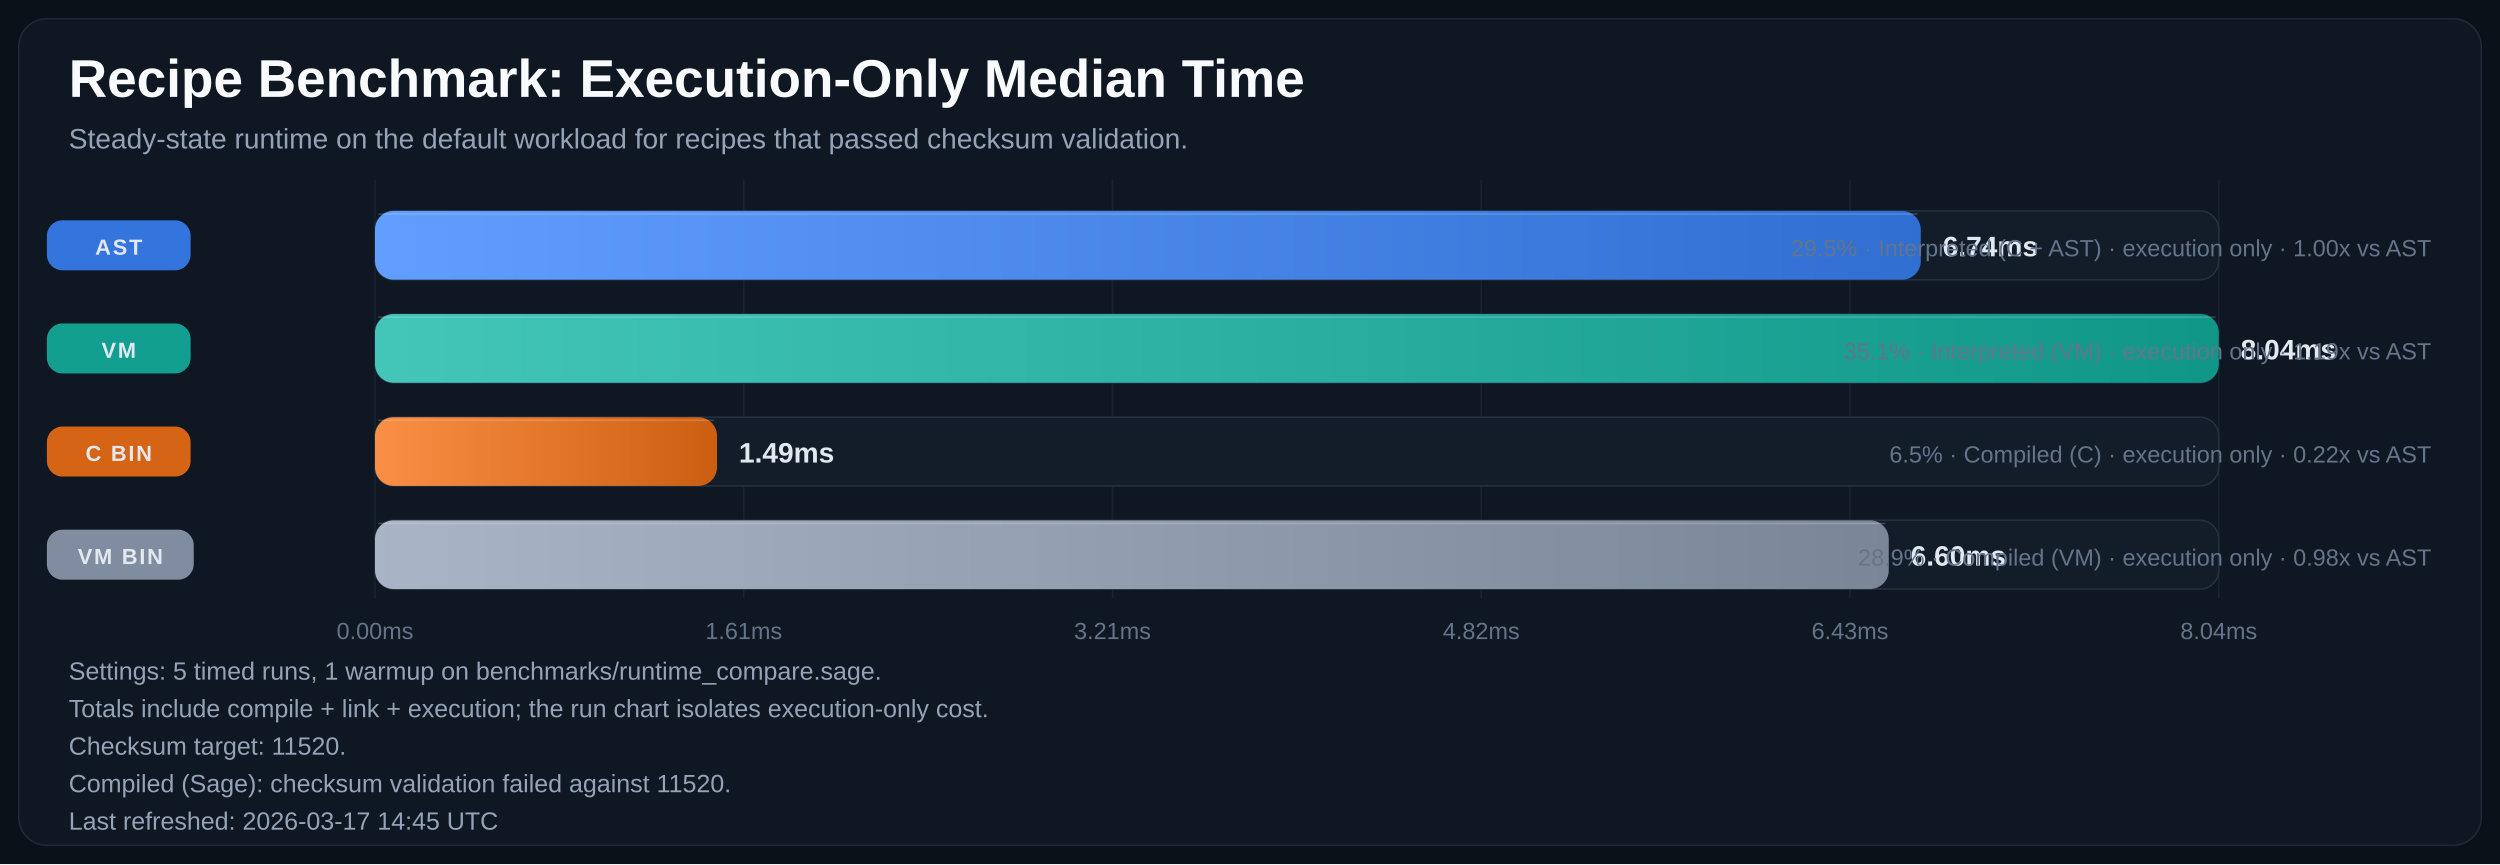
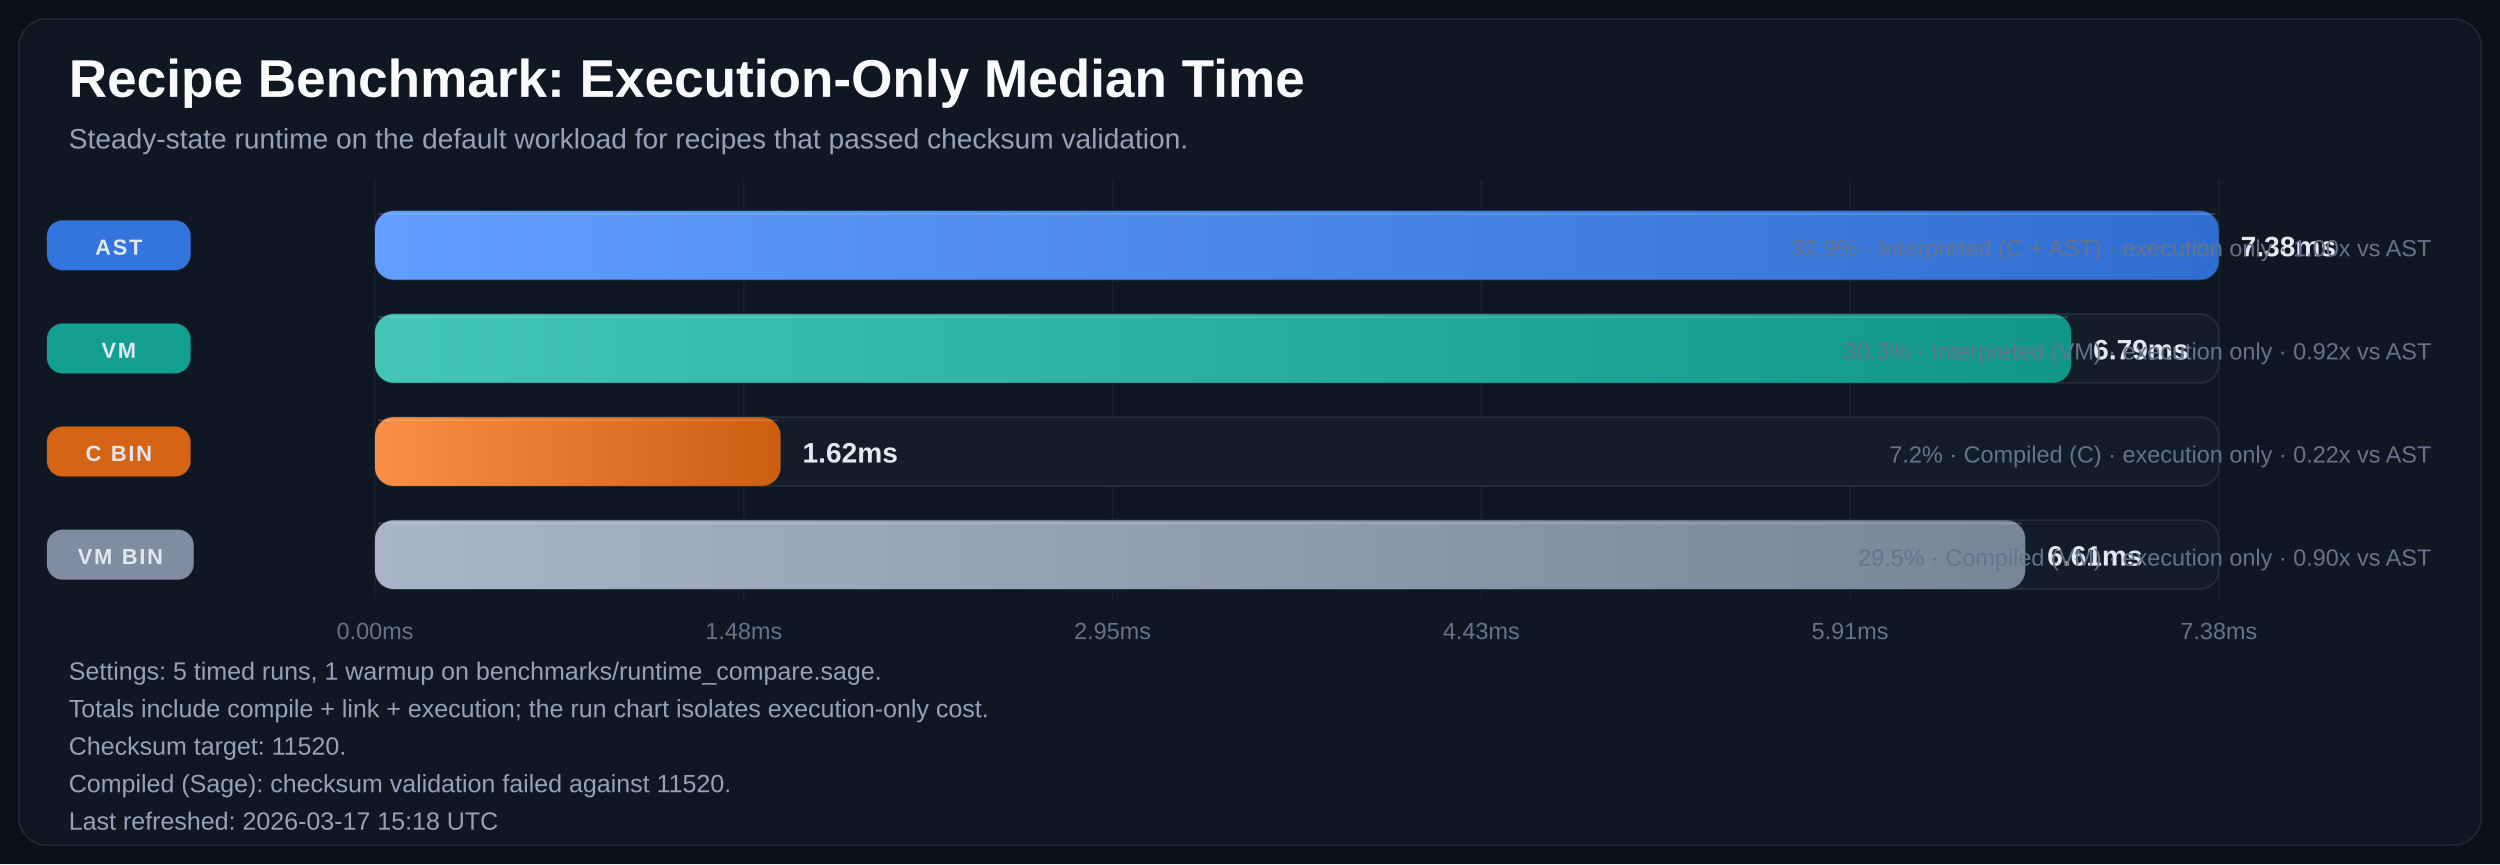
<svg xmlns="http://www.w3.org/2000/svg" width="1600" height="553" viewBox="0 0 1600 553" role="img" aria-labelledby="title desc">
  <defs>
    <linearGradient id="bar-gradient-0" x1="0%" y1="0%" x2="100%" y2="0%">
      <stop offset="0%" stop-color="#619EFF" />
      <stop offset="100%" stop-color="#306ED1" />
    </linearGradient>
    <linearGradient id="bar-gradient-1" x1="0%" y1="0%" x2="100%" y2="0%">
      <stop offset="0%" stop-color="#43C6B8" />
      <stop offset="100%" stop-color="#109788" />
    </linearGradient>
    <linearGradient id="bar-gradient-2" x1="0%" y1="0%" x2="100%" y2="0%">
      <stop offset="0%" stop-color="#FA8F45" />
      <stop offset="100%" stop-color="#CC5E12" />
    </linearGradient>
    <linearGradient id="bar-gradient-3" x1="0%" y1="0%" x2="100%" y2="0%">
      <stop offset="0%" stop-color="#A9B5C6" />
      <stop offset="100%" stop-color="#798697" />
    </linearGradient>
  </defs>
  <rect width="100%" height="100%" fill="#0B1118" />
  <rect x="12" y="12" width="1576" height="529" rx="18" fill="#0F1722" stroke="#1F2937" />
  <text x="44" y="62" fill="#F8FAFC" font-size="34" font-family="Segoe UI, Arial, sans-serif" font-weight="700">Recipe Benchmark: Execution-Only Median Time</text>
  <text x="44" y="95" fill="#94A3B8" font-size="18" font-family="Segoe UI, Arial, sans-serif">Steady-state runtime on the default workload for recipes that passed checksum validation.</text>
  <line x1="240.0" y1="115" x2="240.0" y2="383" stroke="#182231" stroke-width="1" />
  <text x="240.0" y="409" text-anchor="middle" fill="#64748B" font-size="15" font-family="Segoe UI, Arial, sans-serif">0.00ms</text>
  <line x1="476.0" y1="115" x2="476.0" y2="383" stroke="#182231" stroke-width="1" />
-   <text x="476.0" y="409" text-anchor="middle" fill="#64748B" font-size="15" font-family="Segoe UI, Arial, sans-serif">1.61ms</text>
+   <text x="476.0" y="409" text-anchor="middle" fill="#64748B" font-size="15" font-family="Segoe UI, Arial, sans-serif">1.48ms</text>
  <line x1="712.0" y1="115" x2="712.0" y2="383" stroke="#182231" stroke-width="1" />
-   <text x="712.0" y="409" text-anchor="middle" fill="#64748B" font-size="15" font-family="Segoe UI, Arial, sans-serif">3.21ms</text>
+   <text x="712.0" y="409" text-anchor="middle" fill="#64748B" font-size="15" font-family="Segoe UI, Arial, sans-serif">2.95ms</text>
  <line x1="948.0" y1="115" x2="948.0" y2="383" stroke="#182231" stroke-width="1" />
-   <text x="948.0" y="409" text-anchor="middle" fill="#64748B" font-size="15" font-family="Segoe UI, Arial, sans-serif">4.82ms</text>
+   <text x="948.0" y="409" text-anchor="middle" fill="#64748B" font-size="15" font-family="Segoe UI, Arial, sans-serif">4.43ms</text>
  <line x1="1184.0" y1="115" x2="1184.0" y2="383" stroke="#182231" stroke-width="1" />
-   <text x="1184.0" y="409" text-anchor="middle" fill="#64748B" font-size="15" font-family="Segoe UI, Arial, sans-serif">6.43ms</text>
+   <text x="1184.0" y="409" text-anchor="middle" fill="#64748B" font-size="15" font-family="Segoe UI, Arial, sans-serif">5.91ms</text>
  <line x1="1420.0" y1="115" x2="1420.0" y2="383" stroke="#182231" stroke-width="1" />
-   <text x="1420.0" y="409" text-anchor="middle" fill="#64748B" font-size="15" font-family="Segoe UI, Arial, sans-serif">8.04ms</text>
+   <text x="1420.0" y="409" text-anchor="middle" fill="#64748B" font-size="15" font-family="Segoe UI, Arial, sans-serif">7.38ms</text>
  <rect x="30" y="141.0" width="92" height="32" rx="10" fill="#3479E6" opacity="0.95" />
  <text x="76.0" y="163.0" text-anchor="middle" fill="#E2E8F0" font-size="14" font-family="Segoe UI, Arial, sans-serif" font-weight="700" letter-spacing="1.1">AST</text>
  <rect x="240" y="135" width="1180" height="44" rx="12" fill="#131D2A" stroke="#233041" />
-   <rect x="240" y="135" width="989.3" height="44" rx="12" fill="url(#bar-gradient-0)" />
-   <line x1="242.0" y1="137.0" x2="1227.3" y2="137.0" stroke="#F8FAFC" stroke-opacity="0.18" />
-   <text x="1243.3" y="164.0" fill="#E2E8F0" font-size="18" font-family="Segoe UI, Arial, sans-serif" font-weight="700">6.74ms</text>
-   <text x="1556" y="164.0" text-anchor="end" fill="#64748B" font-size="15" font-family="Segoe UI, Arial, sans-serif">29.5% · Interpreted (C + AST) · execution only · 1.00x vs AST</text>
+   <rect x="240" y="135" width="1180.0" height="44" rx="12" fill="url(#bar-gradient-0)" />
+   <line x1="242.0" y1="137.0" x2="1418.0" y2="137.0" stroke="#F8FAFC" stroke-opacity="0.18" />
+   <text x="1434.0" y="164.0" fill="#E2E8F0" font-size="18" font-family="Segoe UI, Arial, sans-serif" font-weight="700">7.38ms</text>
+   <text x="1556" y="164.0" text-anchor="end" fill="#64748B" font-size="15" font-family="Segoe UI, Arial, sans-serif">32.9% · Interpreted (C + AST) · execution only · 1.00x vs AST</text>
  <rect x="30" y="207.0" width="92" height="32" rx="10" fill="#12A695" opacity="0.95" />
  <text x="76.0" y="229.0" text-anchor="middle" fill="#E2E8F0" font-size="14" font-family="Segoe UI, Arial, sans-serif" font-weight="700" letter-spacing="1.1">VM</text>
  <rect x="240" y="201" width="1180" height="44" rx="12" fill="#131D2A" stroke="#233041" />
-   <rect x="240" y="201" width="1180.0" height="44" rx="12" fill="url(#bar-gradient-1)" />
-   <line x1="242.0" y1="203.0" x2="1418.0" y2="203.0" stroke="#F8FAFC" stroke-opacity="0.18" />
-   <text x="1434.0" y="230.0" fill="#E2E8F0" font-size="18" font-family="Segoe UI, Arial, sans-serif" font-weight="700">8.04ms</text>
-   <text x="1556" y="230.0" text-anchor="end" fill="#64748B" font-size="15" font-family="Segoe UI, Arial, sans-serif">35.1% · Interpreted (VM) · execution only · 1.19x vs AST</text>
+   <rect x="240" y="201" width="1085.6" height="44" rx="12" fill="url(#bar-gradient-1)" />
+   <line x1="242.0" y1="203.0" x2="1323.6" y2="203.0" stroke="#F8FAFC" stroke-opacity="0.18" />
+   <text x="1339.6" y="230.0" fill="#E2E8F0" font-size="18" font-family="Segoe UI, Arial, sans-serif" font-weight="700">6.79ms</text>
+   <text x="1556" y="230.0" text-anchor="end" fill="#64748B" font-size="15" font-family="Segoe UI, Arial, sans-serif">30.3% · Interpreted (VM) · execution only · 0.92x vs AST</text>
  <rect x="30" y="273.0" width="92" height="32" rx="10" fill="#E06814" opacity="0.95" />
  <text x="76.0" y="295.0" text-anchor="middle" fill="#E2E8F0" font-size="14" font-family="Segoe UI, Arial, sans-serif" font-weight="700" letter-spacing="1.1">C BIN</text>
  <rect x="240" y="267" width="1180" height="44" rx="12" fill="#131D2A" stroke="#233041" />
-   <rect x="240" y="267" width="218.9" height="44" rx="12" fill="url(#bar-gradient-2)" />
-   <line x1="242.0" y1="269.0" x2="456.9" y2="269.0" stroke="#F8FAFC" stroke-opacity="0.18" />
-   <text x="472.9" y="296.0" fill="#E2E8F0" font-size="18" font-family="Segoe UI, Arial, sans-serif" font-weight="700">1.49ms</text>
-   <text x="1556" y="296.0" text-anchor="end" fill="#64748B" font-size="15" font-family="Segoe UI, Arial, sans-serif">6.5% · Compiled (C) · execution only · 0.22x vs AST</text>
+   <rect x="240" y="267" width="259.6" height="44" rx="12" fill="url(#bar-gradient-2)" />
+   <line x1="242.0" y1="269.0" x2="497.6" y2="269.0" stroke="#F8FAFC" stroke-opacity="0.18" />
+   <text x="513.6" y="296.0" fill="#E2E8F0" font-size="18" font-family="Segoe UI, Arial, sans-serif" font-weight="700">1.62ms</text>
+   <text x="1556" y="296.0" text-anchor="end" fill="#64748B" font-size="15" font-family="Segoe UI, Arial, sans-serif">7.2% · Compiled (C) · execution only · 0.22x vs AST</text>
  <rect x="30" y="339.0" width="94" height="32" rx="10" fill="#8593A6" opacity="0.95" />
  <text x="77.0" y="361.0" text-anchor="middle" fill="#E2E8F0" font-size="14" font-family="Segoe UI, Arial, sans-serif" font-weight="700" letter-spacing="1.1">VM BIN</text>
  <rect x="240" y="333" width="1180" height="44" rx="12" fill="#131D2A" stroke="#233041" />
-   <rect x="240" y="333" width="968.8" height="44" rx="12" fill="url(#bar-gradient-3)" />
-   <line x1="242.0" y1="335.0" x2="1206.8" y2="335.0" stroke="#F8FAFC" stroke-opacity="0.18" />
-   <text x="1222.8" y="362.0" fill="#E2E8F0" font-size="18" font-family="Segoe UI, Arial, sans-serif" font-weight="700">6.60ms</text>
-   <text x="1556" y="362.0" text-anchor="end" fill="#64748B" font-size="15" font-family="Segoe UI, Arial, sans-serif">28.9% · Compiled (VM) · execution only · 0.98x vs AST</text>
+   <rect x="240" y="333" width="1056.2" height="44" rx="12" fill="url(#bar-gradient-3)" />
+   <line x1="242.0" y1="335.0" x2="1294.2" y2="335.0" stroke="#F8FAFC" stroke-opacity="0.18" />
+   <text x="1310.2" y="362.0" fill="#E2E8F0" font-size="18" font-family="Segoe UI, Arial, sans-serif" font-weight="700">6.61ms</text>
+   <text x="1556" y="362.0" text-anchor="end" fill="#64748B" font-size="15" font-family="Segoe UI, Arial, sans-serif">29.5% · Compiled (VM) · execution only · 0.90x vs AST</text>
  <text x="44" y="435" fill="#94A3B8" font-size="16" font-family="Segoe UI, Arial, sans-serif">Settings: 5 timed runs, 1 warmup on benchmarks/runtime_compare.sage.</text>
  <text x="44" y="459" fill="#94A3B8" font-size="16" font-family="Segoe UI, Arial, sans-serif">Totals include compile + link + execution; the run chart isolates execution-only cost.</text>
  <text x="44" y="483" fill="#94A3B8" font-size="16" font-family="Segoe UI, Arial, sans-serif">Checksum target: 11520.</text>
  <text x="44" y="507" fill="#94A3B8" font-size="16" font-family="Segoe UI, Arial, sans-serif">Compiled (Sage): checksum validation failed against 11520.</text>
-   <text x="44" y="531" fill="#94A3B8" font-size="16" font-family="Segoe UI, Arial, sans-serif">Last refreshed: 2026-03-17 14:45 UTC</text>
+   <text x="44" y="531" fill="#94A3B8" font-size="16" font-family="Segoe UI, Arial, sans-serif">Last refreshed: 2026-03-17 15:18 UTC</text>
</svg>
